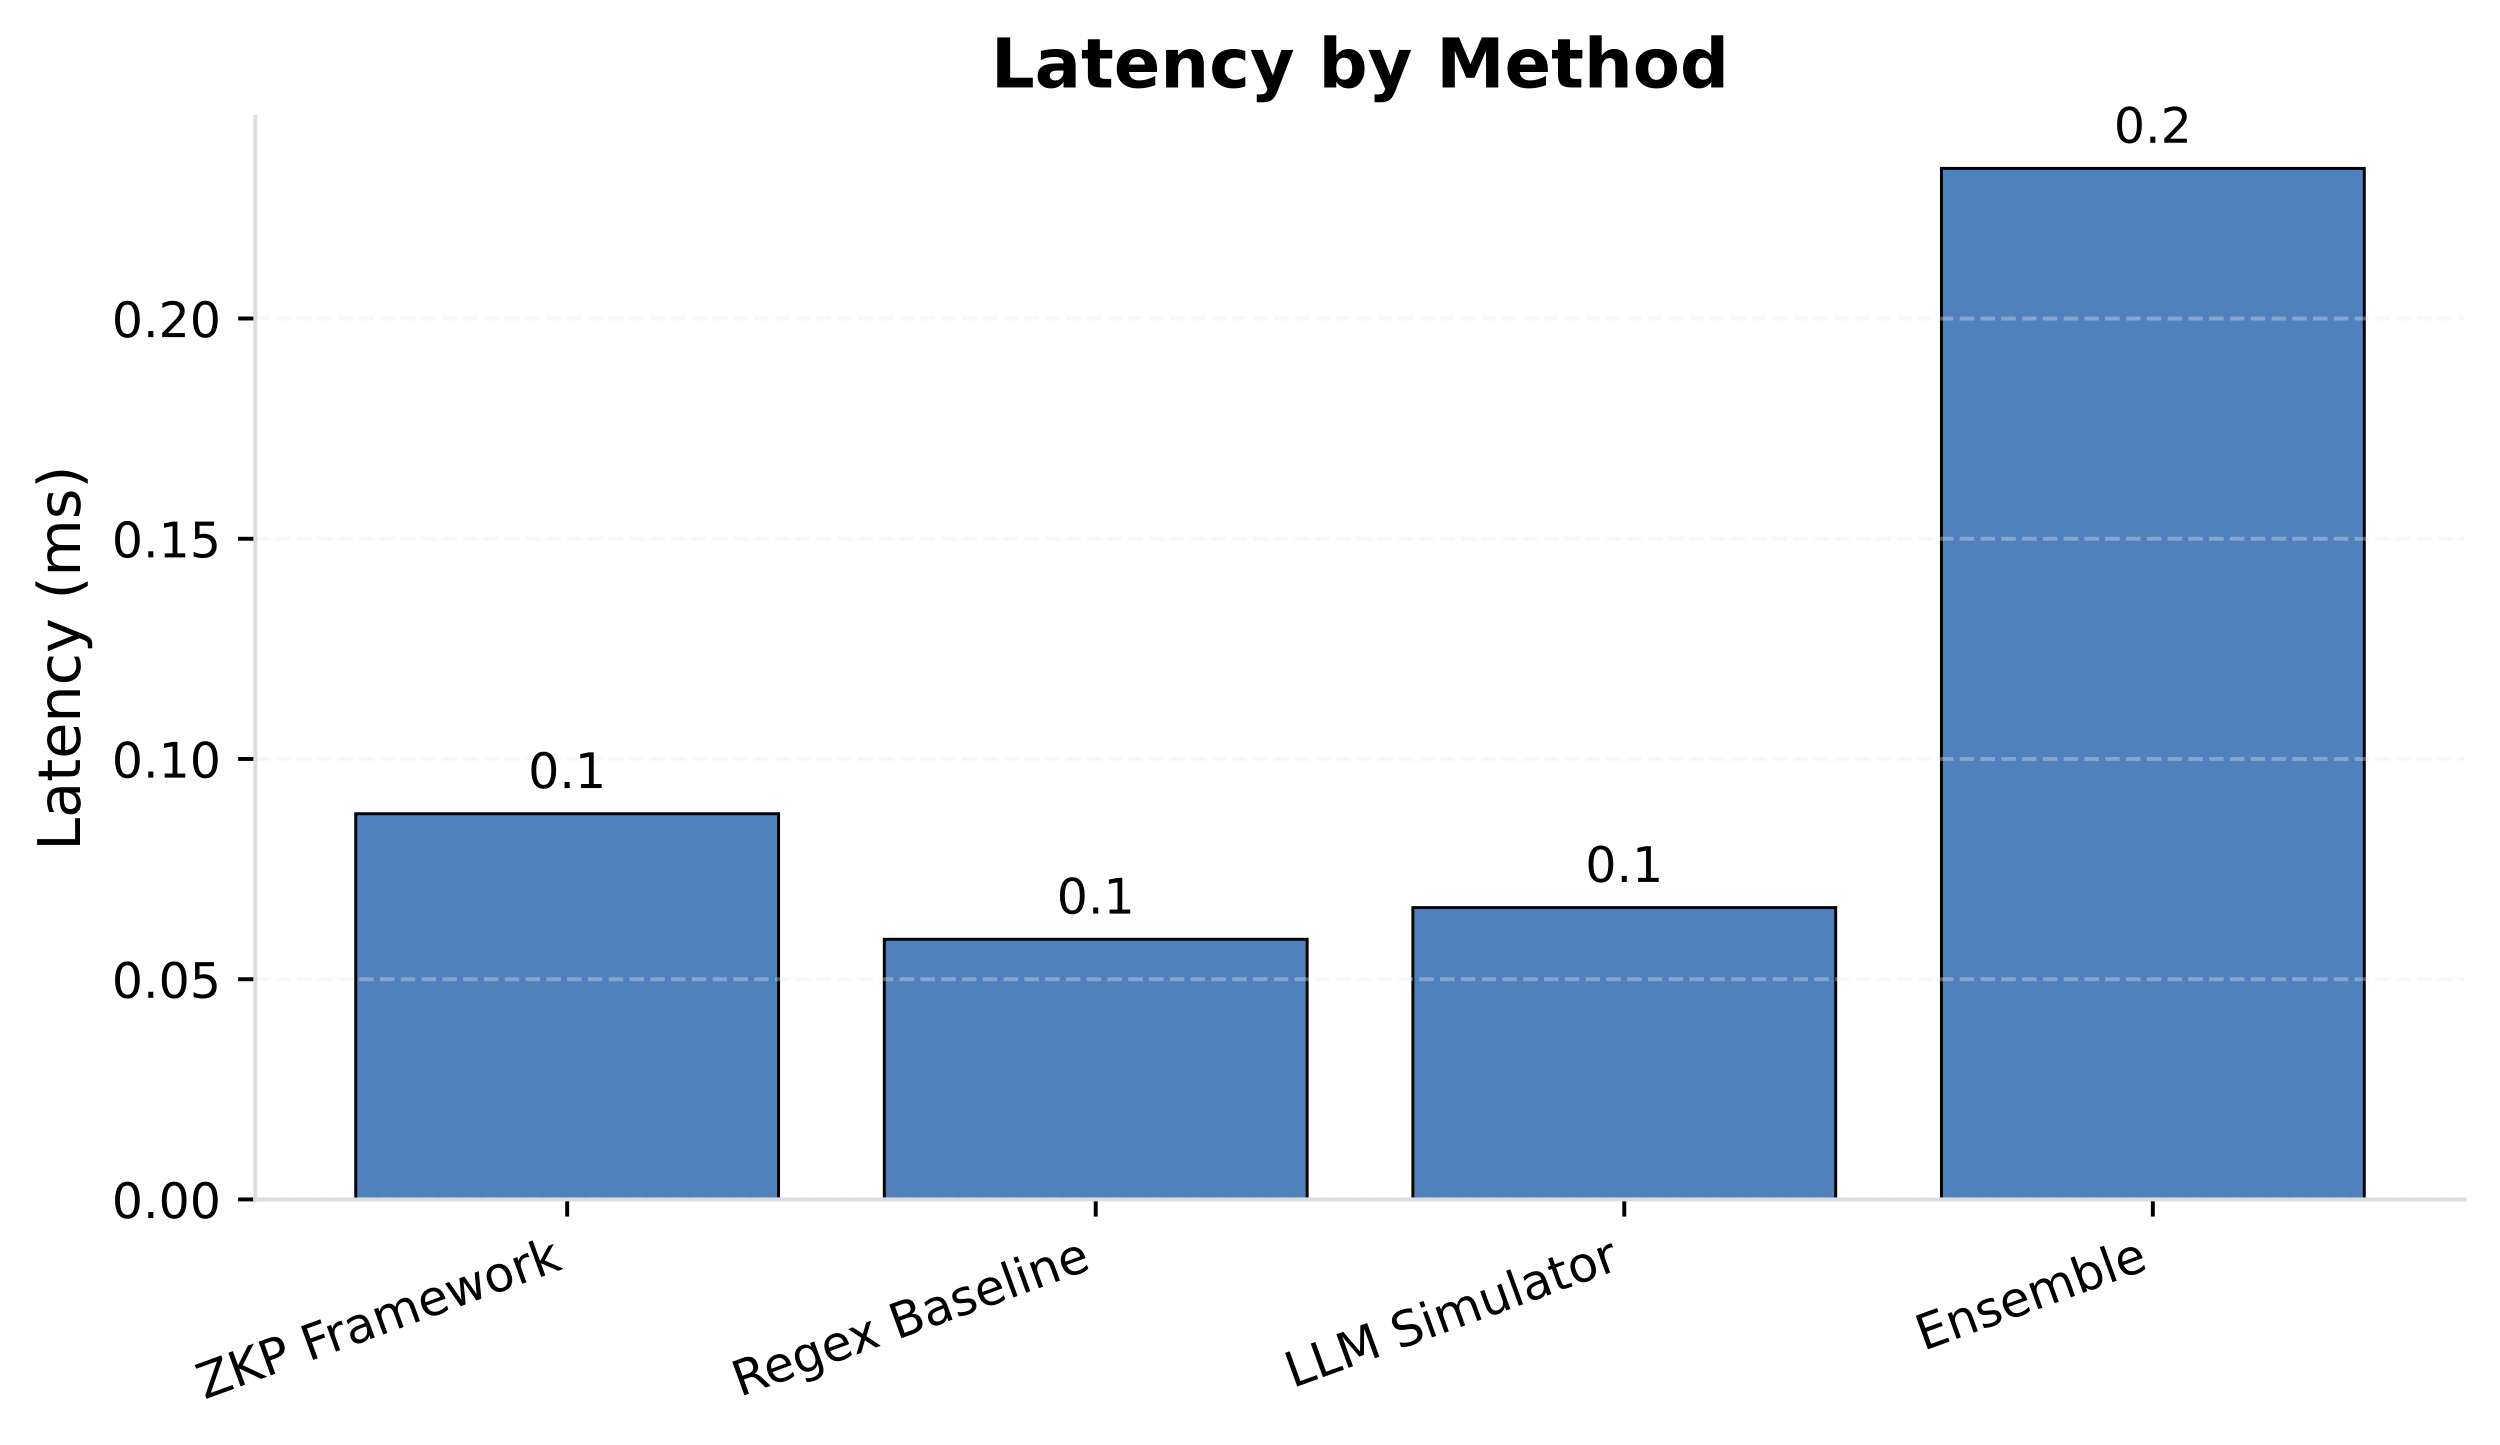
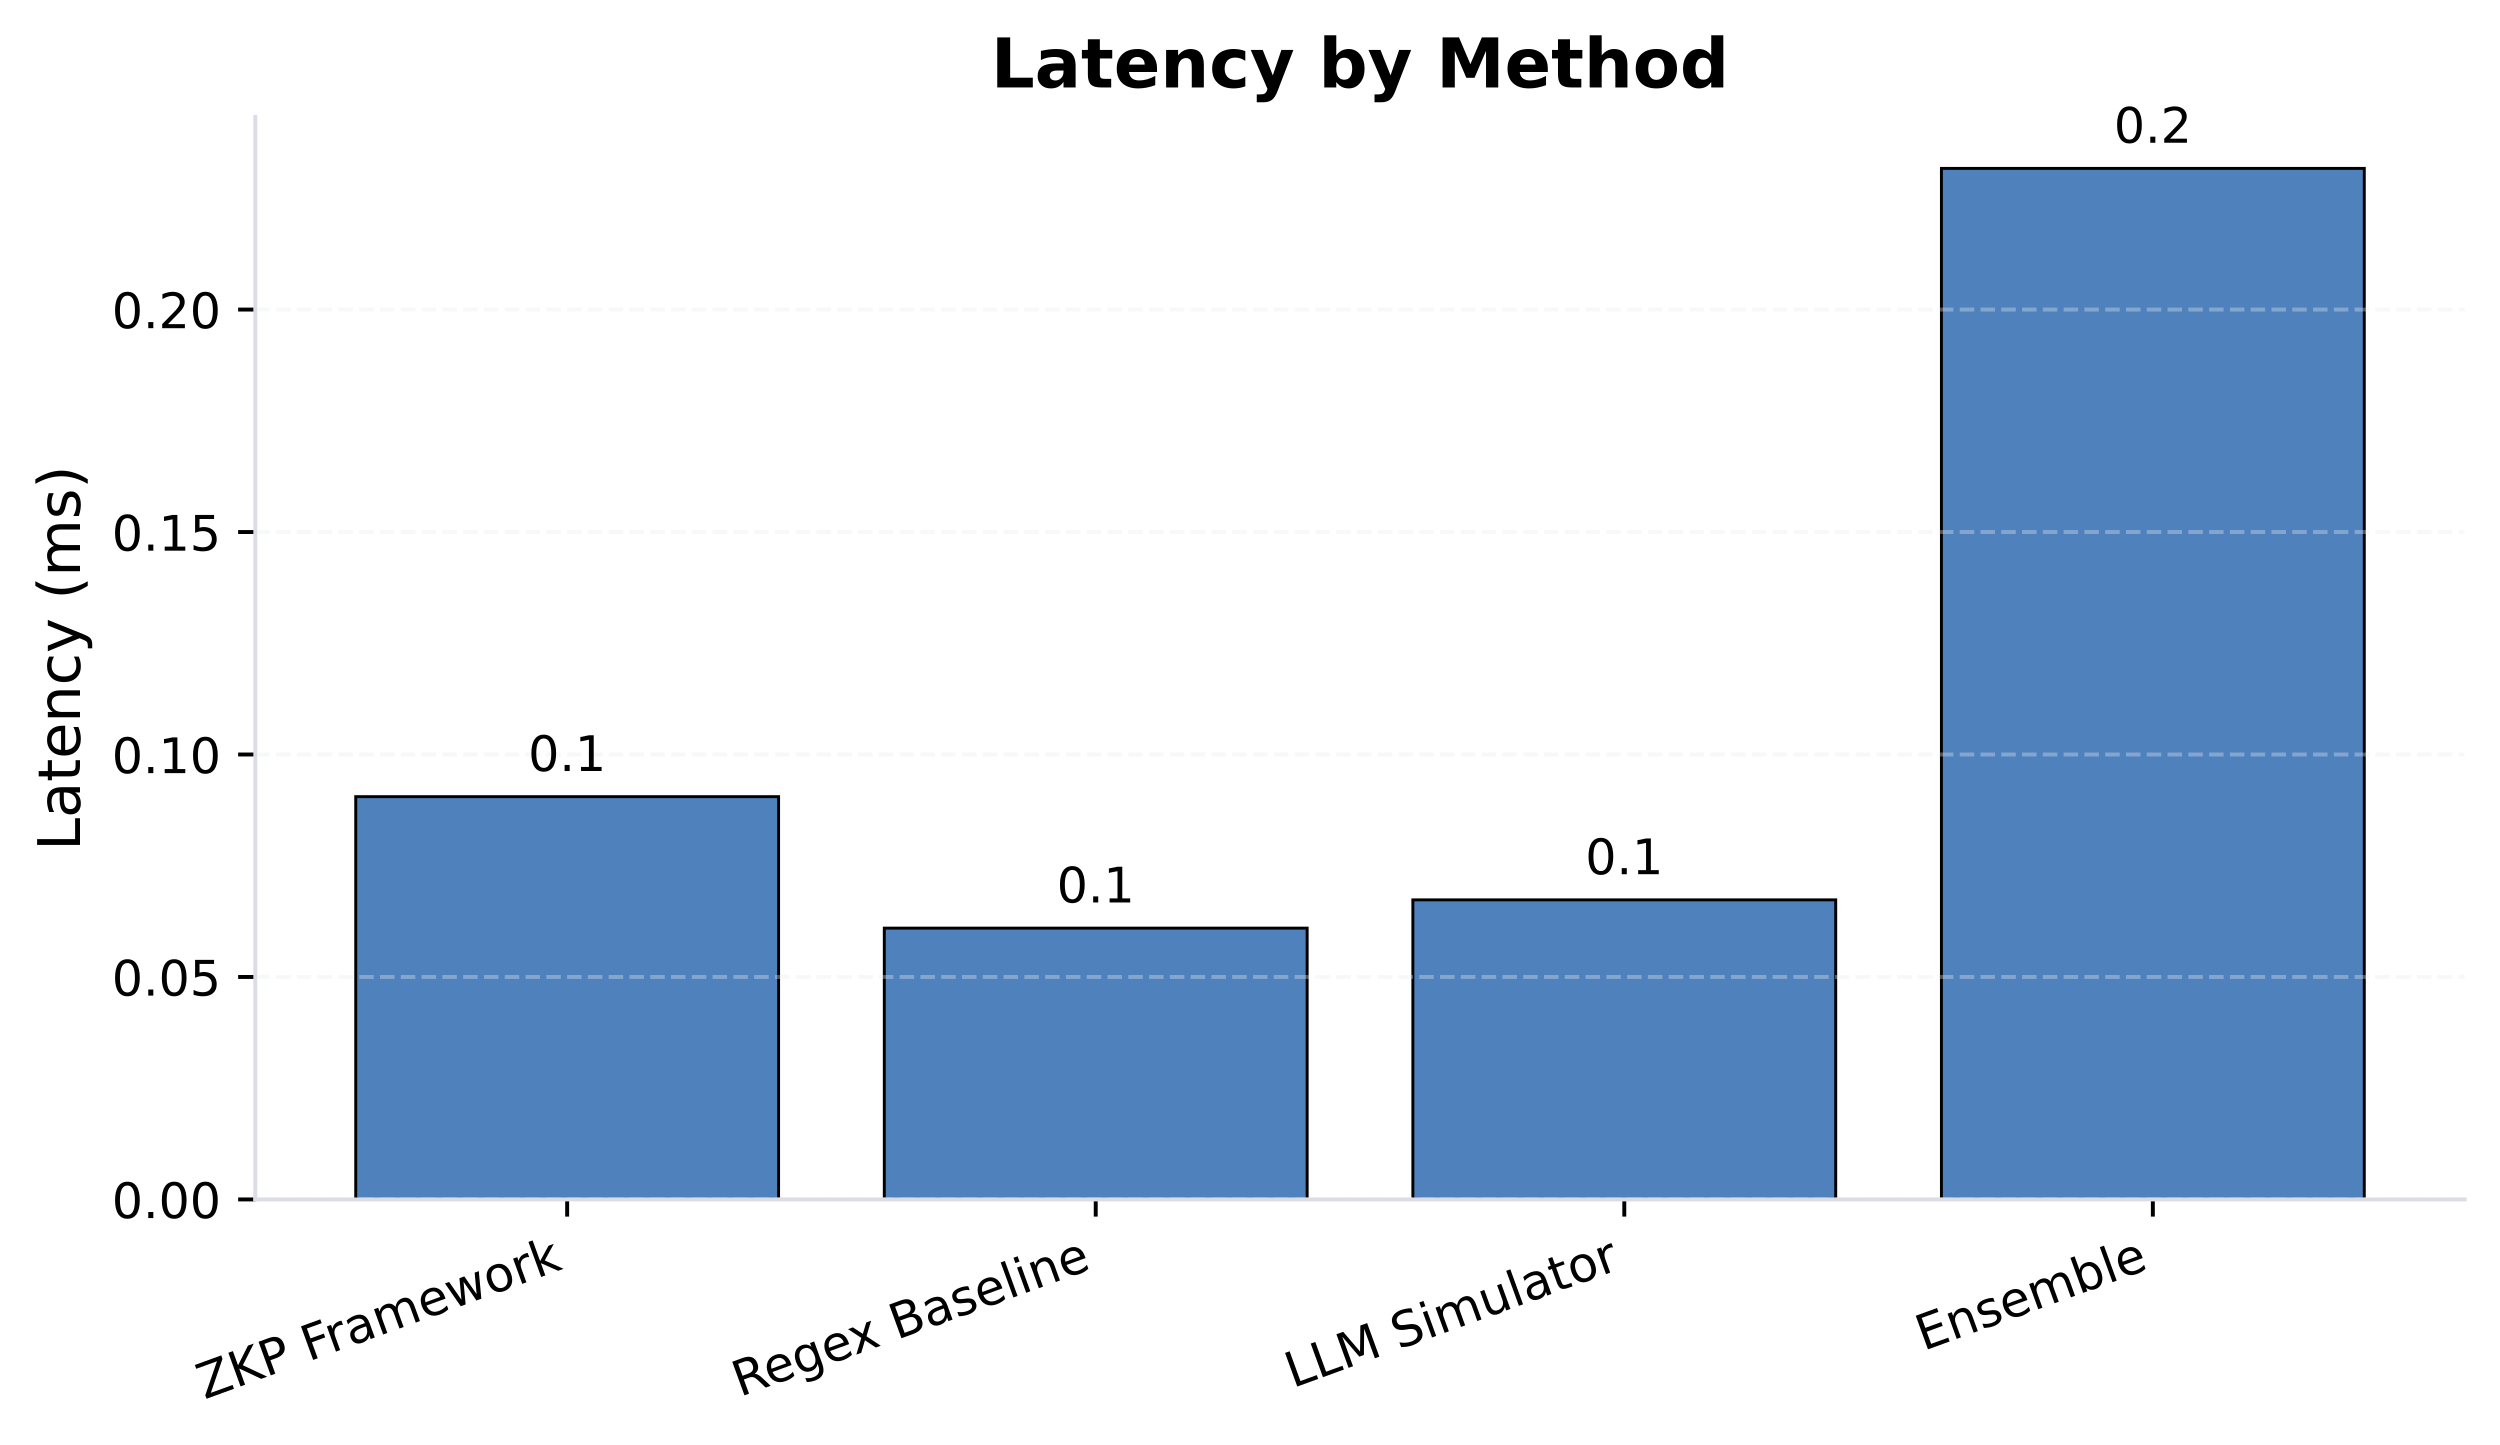
<svg xmlns="http://www.w3.org/2000/svg" xmlns:xlink="http://www.w3.org/1999/xlink" width="509.979pt" height="294.641pt" viewBox="0 0 509.979 294.641" version="1.1">
  <defs>
    <style type="text/css">*{stroke-linejoin: round; stroke-linecap: butt}</style>
  </defs>
  <g id="figure_1">
    <g id="patch_1">
      <path d="M 0 294.641  L 509.979 294.641  L 509.979 0  L 0 0  L 0 294.641  z " style="fill: none" />
    </g>
    <g id="axes_1">
      <g id="patch_2">
        <path d="M 52.079 244.678  L 502.779 244.678  L 502.779 23.838  L 52.079 23.838  L 52.079 244.678  z " style="fill: none" />
      </g>
      <g id="patch_3">
-         <path d="M 72.566 244.678  L 158.824 244.678  L 158.824 165.997  L 72.566 165.997  z " clip-path="url(#p6ba997c917)" style="fill: #4f81bd; stroke: #000000; stroke-width: 0.6; stroke-linejoin: miter" />
+         <path d="M 72.566 244.678  L 158.824 244.678  L 158.824 162.519  L 72.566 162.519  z " clip-path="url(#p3a5d0c6c67)" style="fill: #4f81bd; stroke: #000000; stroke-width: 0.6; stroke-linejoin: miter" />
      </g>
      <g id="patch_4">
-         <path d="M 180.389 244.678  L 266.647 244.678  L 266.647 191.598  L 180.389 191.598  z " clip-path="url(#p6ba997c917)" style="fill: #4f81bd; stroke: #000000; stroke-width: 0.6; stroke-linejoin: miter" />
+         <path d="M 180.389 244.678  L 266.647 244.678  L 266.647 189.333  L 180.389 189.333  z " clip-path="url(#p3a5d0c6c67)" style="fill: #4f81bd; stroke: #000000; stroke-width: 0.6; stroke-linejoin: miter" />
      </g>
      <g id="patch_5">
-         <path d="M 288.212 244.678  L 374.47 244.678  L 374.47 185.137  L 288.212 185.137  z " clip-path="url(#p6ba997c917)" style="fill: #4f81bd; stroke: #000000; stroke-width: 0.6; stroke-linejoin: miter" />
+         <path d="M 288.212 244.678  L 374.47 244.678  L 374.47 183.569  L 288.212 183.569  z " clip-path="url(#p3a5d0c6c67)" style="fill: #4f81bd; stroke: #000000; stroke-width: 0.6; stroke-linejoin: miter" />
      </g>
      <g id="patch_6">
-         <path d="M 396.035 244.678  L 482.293 244.678  L 482.293 34.354  L 396.035 34.354  z " clip-path="url(#p6ba997c917)" style="fill: #4f81bd; stroke: #000000; stroke-width: 0.6; stroke-linejoin: miter" />
+         <path d="M 396.035 244.678  L 482.293 244.678  L 482.293 34.354  L 396.035 34.354  z " clip-path="url(#p3a5d0c6c67)" style="fill: #4f81bd; stroke: #000000; stroke-width: 0.6; stroke-linejoin: miter" />
      </g>
      <g id="matplotlib.axis_1">
        <g id="xtick_1">
          <g id="line2d_1">
            <defs>
-               <path id="m0fcc560315" d="M 0 0  L 0 3.5  " style="stroke: #000000; stroke-width: 0.8" />
+               <path id="m2f4202305c" d="M 0 0  L 0 3.5  " style="stroke: #000000; stroke-width: 0.8" />
            </defs>
            <g>
-               <use xlink:href="#m0fcc560315" x="115.695" y="244.678" style="stroke: #000000; stroke-width: 0.8" />
+               <use xlink:href="#m2f4202305c" x="115.695" y="244.678" style="stroke: #000000; stroke-width: 0.8" />
            </g>
          </g>
          <g id="text_1">
            <g transform="translate(41.71257 285.4866) rotate(-20) scale(0.1 -0.1)">
              <defs>
                <path id="DejaVuSans-5a" d="M 359 4666  L 4025 4666  L 4025 4184  L 1075 531  L 4097 531  L 4097 0  L 288 0  L 288 481  L 3238 4134  L 359 4134  L 359 4666  z " transform="scale(0.015625)" />
                <path id="DejaVuSans-4b" d="M 628 4666  L 1259 4666  L 1259 2694  L 3353 4666  L 4166 4666  L 1850 2491  L 4331 0  L 3500 0  L 1259 2247  L 1259 0  L 628 0  L 628 4666  z " transform="scale(0.015625)" />
                <path id="DejaVuSans-50" d="M 1259 4147  L 1259 2394  L 2053 2394  Q 2494 2394 2734 2622  Q 2975 2850 2975 3272  Q 2975 3691 2734 3919  Q 2494 4147 2053 4147  L 1259 4147  z M 628 4666  L 2053 4666  Q 2838 4666 3239 4311  Q 3641 3956 3641 3272  Q 3641 2581 3239 2228  Q 2838 1875 2053 1875  L 1259 1875  L 1259 0  L 628 0  L 628 4666  z " transform="scale(0.015625)" />
                <path id="DejaVuSans-20" transform="scale(0.015625)" />
                <path id="DejaVuSans-46" d="M 628 4666  L 3309 4666  L 3309 4134  L 1259 4134  L 1259 2759  L 3109 2759  L 3109 2228  L 1259 2228  L 1259 0  L 628 0  L 628 4666  z " transform="scale(0.015625)" />
                <path id="DejaVuSans-72" d="M 2631 2963  Q 2534 3019 2420 3045  Q 2306 3072 2169 3072  Q 1681 3072 1420 2755  Q 1159 2438 1159 1844  L 1159 0  L 581 0  L 581 3500  L 1159 3500  L 1159 2956  Q 1341 3275 1631 3429  Q 1922 3584 2338 3584  Q 2397 3584 2469 3576  Q 2541 3569 2628 3553  L 2631 2963  z " transform="scale(0.015625)" />
                <path id="DejaVuSans-61" d="M 2194 1759  Q 1497 1759 1228 1600  Q 959 1441 959 1056  Q 959 750 1161 570  Q 1363 391 1709 391  Q 2188 391 2477 730  Q 2766 1069 2766 1631  L 2766 1759  L 2194 1759  z M 3341 1997  L 3341 0  L 2766 0  L 2766 531  Q 2569 213 2275 61  Q 1981 -91 1556 -91  Q 1019 -91 701 211  Q 384 513 384 1019  Q 384 1609 779 1909  Q 1175 2209 1959 2209  L 2766 2209  L 2766 2266  Q 2766 2663 2505 2880  Q 2244 3097 1772 3097  Q 1472 3097 1187 3025  Q 903 2953 641 2809  L 641 3341  Q 956 3463 1253 3523  Q 1550 3584 1831 3584  Q 2591 3584 2966 3190  Q 3341 2797 3341 1997  z " transform="scale(0.015625)" />
                <path id="DejaVuSans-6d" d="M 3328 2828  Q 3544 3216 3844 3400  Q 4144 3584 4550 3584  Q 5097 3584 5394 3201  Q 5691 2819 5691 2113  L 5691 0  L 5113 0  L 5113 2094  Q 5113 2597 4934 2840  Q 4756 3084 4391 3084  Q 3944 3084 3684 2787  Q 3425 2491 3425 1978  L 3425 0  L 2847 0  L 2847 2094  Q 2847 2600 2669 2842  Q 2491 3084 2119 3084  Q 1678 3084 1418 2786  Q 1159 2488 1159 1978  L 1159 0  L 581 0  L 581 3500  L 1159 3500  L 1159 2956  Q 1356 3278 1631 3431  Q 1906 3584 2284 3584  Q 2666 3584 2933 3390  Q 3200 3197 3328 2828  z " transform="scale(0.015625)" />
                <path id="DejaVuSans-65" d="M 3597 1894  L 3597 1613  L 953 1613  Q 991 1019 1311 708  Q 1631 397 2203 397  Q 2534 397 2845 478  Q 3156 559 3463 722  L 3463 178  Q 3153 47 2828 -22  Q 2503 -91 2169 -91  Q 1331 -91 842 396  Q 353 884 353 1716  Q 353 2575 817 3079  Q 1281 3584 2069 3584  Q 2775 3584 3186 3129  Q 3597 2675 3597 1894  z M 3022 2063  Q 3016 2534 2758 2815  Q 2500 3097 2075 3097  Q 1594 3097 1305 2825  Q 1016 2553 972 2059  L 3022 2063  z " transform="scale(0.015625)" />
                <path id="DejaVuSans-77" d="M 269 3500  L 844 3500  L 1563 769  L 2278 3500  L 2956 3500  L 3675 769  L 4391 3500  L 4966 3500  L 4050 0  L 3372 0  L 2619 2869  L 1863 0  L 1184 0  L 269 3500  z " transform="scale(0.015625)" />
                <path id="DejaVuSans-6f" d="M 1959 3097  Q 1497 3097 1228 2736  Q 959 2375 959 1747  Q 959 1119 1226 758  Q 1494 397 1959 397  Q 2419 397 2687 759  Q 2956 1122 2956 1747  Q 2956 2369 2687 2733  Q 2419 3097 1959 3097  z M 1959 3584  Q 2709 3584 3137 3096  Q 3566 2609 3566 1747  Q 3566 888 3137 398  Q 2709 -91 1959 -91  Q 1206 -91 779 398  Q 353 888 353 1747  Q 353 2609 779 3096  Q 1206 3584 1959 3584  z " transform="scale(0.015625)" />
                <path id="DejaVuSans-6b" d="M 581 4863  L 1159 4863  L 1159 1991  L 2875 3500  L 3609 3500  L 1753 1863  L 3688 0  L 2938 0  L 1159 1709  L 1159 0  L 581 0  L 581 4863  z " transform="scale(0.015625)" />
              </defs>
              <use xlink:href="#DejaVuSans-5a" />
              <use xlink:href="#DejaVuSans-4b" transform="translate(68.50586 0)" />
              <use xlink:href="#DejaVuSans-50" transform="translate(134.082 0)" />
              <use xlink:href="#DejaVuSans-20" transform="translate(194.3848 0)" />
              <use xlink:href="#DejaVuSans-46" transform="translate(226.1719 0)" />
              <use xlink:href="#DejaVuSans-72" transform="translate(276.4414 0)" />
              <use xlink:href="#DejaVuSans-61" transform="translate(317.5547 0)" />
              <use xlink:href="#DejaVuSans-6d" transform="translate(378.834 0)" />
              <use xlink:href="#DejaVuSans-65" transform="translate(476.2461 0)" />
              <use xlink:href="#DejaVuSans-77" transform="translate(537.7695 0)" />
              <use xlink:href="#DejaVuSans-6f" transform="translate(619.5566 0)" />
              <use xlink:href="#DejaVuSans-72" transform="translate(680.7383 0)" />
              <use xlink:href="#DejaVuSans-6b" transform="translate(721.8516 0)" />
            </g>
          </g>
        </g>
        <g id="xtick_2">
          <g id="line2d_2">
            <g>
-               <use xlink:href="#m0fcc560315" x="223.518" y="244.678" style="stroke: #000000; stroke-width: 0.8" />
+               <use xlink:href="#m2f4202305c" x="223.518" y="244.678" style="stroke: #000000; stroke-width: 0.8" />
            </g>
          </g>
          <g id="text_2">
            <g transform="translate(150.9451 284.9735) rotate(-20) scale(0.1 -0.1)">
              <defs>
                <path id="DejaVuSans-52" d="M 2841 2188  Q 3044 2119 3236 1894  Q 3428 1669 3622 1275  L 4263 0  L 3584 0  L 2988 1197  Q 2756 1666 2539 1819  Q 2322 1972 1947 1972  L 1259 1972  L 1259 0  L 628 0  L 628 4666  L 2053 4666  Q 2853 4666 3247 4331  Q 3641 3997 3641 3322  Q 3641 2881 3436 2590  Q 3231 2300 2841 2188  z M 1259 4147  L 1259 2491  L 2053 2491  Q 2509 2491 2742 2702  Q 2975 2913 2975 3322  Q 2975 3731 2742 3939  Q 2509 4147 2053 4147  L 1259 4147  z " transform="scale(0.015625)" />
                <path id="DejaVuSans-67" d="M 2906 1791  Q 2906 2416 2648 2759  Q 2391 3103 1925 3103  Q 1463 3103 1205 2759  Q 947 2416 947 1791  Q 947 1169 1205 825  Q 1463 481 1925 481  Q 2391 481 2648 825  Q 2906 1169 2906 1791  z M 3481 434  Q 3481 -459 3084 -895  Q 2688 -1331 1869 -1331  Q 1566 -1331 1297 -1286  Q 1028 -1241 775 -1147  L 775 -588  Q 1028 -725 1275 -790  Q 1522 -856 1778 -856  Q 2344 -856 2625 -561  Q 2906 -266 2906 331  L 2906 616  Q 2728 306 2450 153  Q 2172 0 1784 0  Q 1141 0 747 490  Q 353 981 353 1791  Q 353 2603 747 3093  Q 1141 3584 1784 3584  Q 2172 3584 2450 3431  Q 2728 3278 2906 2969  L 2906 3500  L 3481 3500  L 3481 434  z " transform="scale(0.015625)" />
                <path id="DejaVuSans-78" d="M 3513 3500  L 2247 1797  L 3578 0  L 2900 0  L 1881 1375  L 863 0  L 184 0  L 1544 1831  L 300 3500  L 978 3500  L 1906 2253  L 2834 3500  L 3513 3500  z " transform="scale(0.015625)" />
                <path id="DejaVuSans-42" d="M 1259 2228  L 1259 519  L 2272 519  Q 2781 519 3026 730  Q 3272 941 3272 1375  Q 3272 1813 3026 2020  Q 2781 2228 2272 2228  L 1259 2228  z M 1259 4147  L 1259 2741  L 2194 2741  Q 2656 2741 2882 2914  Q 3109 3088 3109 3444  Q 3109 3797 2882 3972  Q 2656 4147 2194 4147  L 1259 4147  z M 628 4666  L 2241 4666  Q 2963 4666 3353 4366  Q 3744 4066 3744 3513  Q 3744 3084 3544 2831  Q 3344 2578 2956 2516  Q 3422 2416 3680 2098  Q 3938 1781 3938 1306  Q 3938 681 3513 340  Q 3088 0 2303 0  L 628 0  L 628 4666  z " transform="scale(0.015625)" />
                <path id="DejaVuSans-73" d="M 2834 3397  L 2834 2853  Q 2591 2978 2328 3040  Q 2066 3103 1784 3103  Q 1356 3103 1142 2972  Q 928 2841 928 2578  Q 928 2378 1081 2264  Q 1234 2150 1697 2047  L 1894 2003  Q 2506 1872 2764 1633  Q 3022 1394 3022 966  Q 3022 478 2636 193  Q 2250 -91 1575 -91  Q 1294 -91 989 -36  Q 684 19 347 128  L 347 722  Q 666 556 975 473  Q 1284 391 1588 391  Q 1994 391 2212 530  Q 2431 669 2431 922  Q 2431 1156 2273 1281  Q 2116 1406 1581 1522  L 1381 1569  Q 847 1681 609 1914  Q 372 2147 372 2553  Q 372 3047 722 3315  Q 1072 3584 1716 3584  Q 2034 3584 2315 3537  Q 2597 3491 2834 3397  z " transform="scale(0.015625)" />
                <path id="DejaVuSans-6c" d="M 603 4863  L 1178 4863  L 1178 0  L 603 0  L 603 4863  z " transform="scale(0.015625)" />
                <path id="DejaVuSans-69" d="M 603 3500  L 1178 3500  L 1178 0  L 603 0  L 603 3500  z M 603 4863  L 1178 4863  L 1178 4134  L 603 4134  L 603 4863  z " transform="scale(0.015625)" />
                <path id="DejaVuSans-6e" d="M 3513 2113  L 3513 0  L 2938 0  L 2938 2094  Q 2938 2591 2744 2837  Q 2550 3084 2163 3084  Q 1697 3084 1428 2787  Q 1159 2491 1159 1978  L 1159 0  L 581 0  L 581 3500  L 1159 3500  L 1159 2956  Q 1366 3272 1645 3428  Q 1925 3584 2291 3584  Q 2894 3584 3203 3211  Q 3513 2838 3513 2113  z " transform="scale(0.015625)" />
              </defs>
              <use xlink:href="#DejaVuSans-52" />
              <use xlink:href="#DejaVuSans-65" transform="translate(64.98242 0)" />
              <use xlink:href="#DejaVuSans-67" transform="translate(126.5059 0)" />
              <use xlink:href="#DejaVuSans-65" transform="translate(189.9824 0)" />
              <use xlink:href="#DejaVuSans-78" transform="translate(249.7559 0)" />
              <use xlink:href="#DejaVuSans-20" transform="translate(308.9355 0)" />
              <use xlink:href="#DejaVuSans-42" transform="translate(340.7227 0)" />
              <use xlink:href="#DejaVuSans-61" transform="translate(409.3262 0)" />
              <use xlink:href="#DejaVuSans-73" transform="translate(470.6055 0)" />
              <use xlink:href="#DejaVuSans-65" transform="translate(522.7051 0)" />
              <use xlink:href="#DejaVuSans-6c" transform="translate(584.2285 0)" />
              <use xlink:href="#DejaVuSans-69" transform="translate(612.0117 0)" />
              <use xlink:href="#DejaVuSans-6e" transform="translate(639.7949 0)" />
              <use xlink:href="#DejaVuSans-65" transform="translate(703.1738 0)" />
            </g>
          </g>
        </g>
        <g id="xtick_3">
          <g id="line2d_3">
            <g>
-               <use xlink:href="#m0fcc560315" x="331.341" y="244.678" style="stroke: #000000; stroke-width: 0.8" />
+               <use xlink:href="#m2f4202305c" x="331.341" y="244.678" style="stroke: #000000; stroke-width: 0.8" />
            </g>
          </g>
          <g id="text_3">
            <g transform="translate(263.7132 283.1737) rotate(-20) scale(0.1 -0.1)">
              <defs>
                <path id="DejaVuSans-4c" d="M 628 4666  L 1259 4666  L 1259 531  L 3531 531  L 3531 0  L 628 0  L 628 4666  z " transform="scale(0.015625)" />
                <path id="DejaVuSans-4d" d="M 628 4666  L 1569 4666  L 2759 1491  L 3956 4666  L 4897 4666  L 4897 0  L 4281 0  L 4281 4097  L 3078 897  L 2444 897  L 1241 4097  L 1241 0  L 628 0  L 628 4666  z " transform="scale(0.015625)" />
                <path id="DejaVuSans-53" d="M 3425 4513  L 3425 3897  Q 3066 4069 2747 4153  Q 2428 4238 2131 4238  Q 1616 4238 1336 4038  Q 1056 3838 1056 3469  Q 1056 3159 1242 3001  Q 1428 2844 1947 2747  L 2328 2669  Q 3034 2534 3370 2195  Q 3706 1856 3706 1288  Q 3706 609 3251 259  Q 2797 -91 1919 -91  Q 1588 -91 1214 -16  Q 841 59 441 206  L 441 856  Q 825 641 1194 531  Q 1563 422 1919 422  Q 2459 422 2753 634  Q 3047 847 3047 1241  Q 3047 1584 2836 1778  Q 2625 1972 2144 2069  L 1759 2144  Q 1053 2284 737 2584  Q 422 2884 422 3419  Q 422 4038 858 4394  Q 1294 4750 2059 4750  Q 2388 4750 2728 4690  Q 3069 4631 3425 4513  z " transform="scale(0.015625)" />
                <path id="DejaVuSans-75" d="M 544 1381  L 544 3500  L 1119 3500  L 1119 1403  Q 1119 906 1312 657  Q 1506 409 1894 409  Q 2359 409 2629 706  Q 2900 1003 2900 1516  L 2900 3500  L 3475 3500  L 3475 0  L 2900 0  L 2900 538  Q 2691 219 2414 64  Q 2138 -91 1772 -91  Q 1169 -91 856 284  Q 544 659 544 1381  z M 1991 3584  L 1991 3584  z " transform="scale(0.015625)" />
                <path id="DejaVuSans-74" d="M 1172 4494  L 1172 3500  L 2356 3500  L 2356 3053  L 1172 3053  L 1172 1153  Q 1172 725 1289 603  Q 1406 481 1766 481  L 2356 481  L 2356 0  L 1766 0  Q 1100 0 847 248  Q 594 497 594 1153  L 594 3053  L 172 3053  L 172 3500  L 594 3500  L 594 4494  L 1172 4494  z " transform="scale(0.015625)" />
              </defs>
              <use xlink:href="#DejaVuSans-4c" />
              <use xlink:href="#DejaVuSans-4c" transform="translate(55.71289 0)" />
              <use xlink:href="#DejaVuSans-4d" transform="translate(111.4258 0)" />
              <use xlink:href="#DejaVuSans-20" transform="translate(197.7051 0)" />
              <use xlink:href="#DejaVuSans-53" transform="translate(229.4922 0)" />
              <use xlink:href="#DejaVuSans-69" transform="translate(292.9688 0)" />
              <use xlink:href="#DejaVuSans-6d" transform="translate(320.752 0)" />
              <use xlink:href="#DejaVuSans-75" transform="translate(418.1641 0)" />
              <use xlink:href="#DejaVuSans-6c" transform="translate(481.543 0)" />
              <use xlink:href="#DejaVuSans-61" transform="translate(509.3262 0)" />
              <use xlink:href="#DejaVuSans-74" transform="translate(570.6055 0)" />
              <use xlink:href="#DejaVuSans-6f" transform="translate(609.8145 0)" />
              <use xlink:href="#DejaVuSans-72" transform="translate(670.9961 0)" />
            </g>
          </g>
        </g>
        <g id="xtick_4">
          <g id="line2d_4">
            <g>
-               <use xlink:href="#m0fcc560315" x="439.164" y="244.678" style="stroke: #000000; stroke-width: 0.8" />
+               <use xlink:href="#m2f4202305c" x="439.164" y="244.678" style="stroke: #000000; stroke-width: 0.8" />
            </g>
          </g>
          <g id="text_4">
            <g transform="translate(392.3709 275.5904) rotate(-20) scale(0.1 -0.1)">
              <defs>
                <path id="DejaVuSans-45" d="M 628 4666  L 3578 4666  L 3578 4134  L 1259 4134  L 1259 2753  L 3481 2753  L 3481 2222  L 1259 2222  L 1259 531  L 3634 531  L 3634 0  L 628 0  L 628 4666  z " transform="scale(0.015625)" />
                <path id="DejaVuSans-62" d="M 3116 1747  Q 3116 2381 2855 2742  Q 2594 3103 2138 3103  Q 1681 3103 1420 2742  Q 1159 2381 1159 1747  Q 1159 1113 1420 752  Q 1681 391 2138 391  Q 2594 391 2855 752  Q 3116 1113 3116 1747  z M 1159 2969  Q 1341 3281 1617 3432  Q 1894 3584 2278 3584  Q 2916 3584 3314 3078  Q 3713 2572 3713 1747  Q 3713 922 3314 415  Q 2916 -91 2278 -91  Q 1894 -91 1617 61  Q 1341 213 1159 525  L 1159 0  L 581 0  L 581 4863  L 1159 4863  L 1159 2969  z " transform="scale(0.015625)" />
              </defs>
              <use xlink:href="#DejaVuSans-45" />
              <use xlink:href="#DejaVuSans-6e" transform="translate(63.18359 0)" />
              <use xlink:href="#DejaVuSans-73" transform="translate(126.5625 0)" />
              <use xlink:href="#DejaVuSans-65" transform="translate(178.6621 0)" />
              <use xlink:href="#DejaVuSans-6d" transform="translate(240.1855 0)" />
              <use xlink:href="#DejaVuSans-62" transform="translate(337.5977 0)" />
              <use xlink:href="#DejaVuSans-6c" transform="translate(401.0742 0)" />
              <use xlink:href="#DejaVuSans-65" transform="translate(428.8574 0)" />
            </g>
          </g>
        </g>
      </g>
      <g id="matplotlib.axis_2">
        <g id="ytick_1">
          <g id="line2d_5">
-             <path d="M 52.079 244.678  L 502.779 244.678  " clip-path="url(#p6ba997c917)" style="fill: none; stroke-dasharray: 2.96,1.28; stroke-dashoffset: 0; stroke: #e9ecef; stroke-opacity: 0.35; stroke-width: 0.8" />
+             <path d="M 52.079 244.678  L 502.779 244.678  " clip-path="url(#p3a5d0c6c67)" style="fill: none; stroke-dasharray: 2.96,1.28; stroke-dashoffset: 0; stroke: #e9ecef; stroke-opacity: 0.35; stroke-width: 0.8" />
          </g>
          <g id="line2d_6">
            <defs>
-               <path id="m10a19d5dce" d="M 0 0  L -3.5 0  " style="stroke: #000000; stroke-width: 0.8" />
+               <path id="m79f19cfd9d" d="M 0 0  L -3.5 0  " style="stroke: #000000; stroke-width: 0.8" />
            </defs>
            <g>
-               <use xlink:href="#m10a19d5dce" x="52.079" y="244.678" style="stroke: #000000; stroke-width: 0.8" />
+               <use xlink:href="#m79f19cfd9d" x="52.079" y="244.678" style="stroke: #000000; stroke-width: 0.8" />
            </g>
          </g>
          <g id="text_5">
            <g transform="translate(22.81375 248.4771) scale(0.1 -0.1)">
              <defs>
                <path id="DejaVuSans-30" d="M 2034 4250  Q 1547 4250 1301 3770  Q 1056 3291 1056 2328  Q 1056 1369 1301 889  Q 1547 409 2034 409  Q 2525 409 2770 889  Q 3016 1369 3016 2328  Q 3016 3291 2770 3770  Q 2525 4250 2034 4250  z M 2034 4750  Q 2819 4750 3233 4129  Q 3647 3509 3647 2328  Q 3647 1150 3233 529  Q 2819 -91 2034 -91  Q 1250 -91 836 529  Q 422 1150 422 2328  Q 422 3509 836 4129  Q 1250 4750 2034 4750  z " transform="scale(0.015625)" />
                <path id="DejaVuSans-2e" d="M 684 794  L 1344 794  L 1344 0  L 684 0  L 684 794  z " transform="scale(0.015625)" />
              </defs>
              <use xlink:href="#DejaVuSans-30" />
              <use xlink:href="#DejaVuSans-2e" transform="translate(63.62305 0)" />
              <use xlink:href="#DejaVuSans-30" transform="translate(95.41016 0)" />
              <use xlink:href="#DejaVuSans-30" transform="translate(159.0332 0)" />
            </g>
          </g>
        </g>
        <g id="ytick_2">
          <g id="line2d_7">
-             <path d="M 52.079 199.752  L 502.779 199.752  " clip-path="url(#p6ba997c917)" style="fill: none; stroke-dasharray: 2.96,1.28; stroke-dashoffset: 0; stroke: #e9ecef; stroke-opacity: 0.35; stroke-width: 0.8" />
+             <path d="M 52.079 199.295  L 502.779 199.295  " clip-path="url(#p3a5d0c6c67)" style="fill: none; stroke-dasharray: 2.96,1.28; stroke-dashoffset: 0; stroke: #e9ecef; stroke-opacity: 0.35; stroke-width: 0.8" />
          </g>
          <g id="line2d_8">
            <g>
-               <use xlink:href="#m10a19d5dce" x="52.079" y="199.752" style="stroke: #000000; stroke-width: 0.8" />
+               <use xlink:href="#m79f19cfd9d" x="52.079" y="199.295" style="stroke: #000000; stroke-width: 0.8" />
            </g>
          </g>
          <g id="text_6">
-             <g transform="translate(22.81375 203.5512) scale(0.1 -0.1)">
+             <g transform="translate(22.81375 203.094) scale(0.1 -0.1)">
              <defs>
                <path id="DejaVuSans-35" d="M 691 4666  L 3169 4666  L 3169 4134  L 1269 4134  L 1269 2991  Q 1406 3038 1543 3061  Q 1681 3084 1819 3084  Q 2600 3084 3056 2656  Q 3513 2228 3513 1497  Q 3513 744 3044 326  Q 2575 -91 1722 -91  Q 1428 -91 1123 -41  Q 819 9 494 109  L 494 744  Q 775 591 1075 516  Q 1375 441 1709 441  Q 2250 441 2565 725  Q 2881 1009 2881 1497  Q 2881 1984 2565 2268  Q 2250 2553 1709 2553  Q 1456 2553 1204 2497  Q 953 2441 691 2322  L 691 4666  z " transform="scale(0.015625)" />
              </defs>
              <use xlink:href="#DejaVuSans-30" />
              <use xlink:href="#DejaVuSans-2e" transform="translate(63.62305 0)" />
              <use xlink:href="#DejaVuSans-30" transform="translate(95.41016 0)" />
              <use xlink:href="#DejaVuSans-35" transform="translate(159.0332 0)" />
            </g>
          </g>
        </g>
        <g id="ytick_3">
          <g id="line2d_9">
-             <path d="M 52.079 154.826  L 502.779 154.826  " clip-path="url(#p6ba997c917)" style="fill: none; stroke-dasharray: 2.96,1.28; stroke-dashoffset: 0; stroke: #e9ecef; stroke-opacity: 0.35; stroke-width: 0.8" />
+             <path d="M 52.079 153.912  L 502.779 153.912  " clip-path="url(#p3a5d0c6c67)" style="fill: none; stroke-dasharray: 2.96,1.28; stroke-dashoffset: 0; stroke: #e9ecef; stroke-opacity: 0.35; stroke-width: 0.8" />
          </g>
          <g id="line2d_10">
            <g>
-               <use xlink:href="#m10a19d5dce" x="52.079" y="154.826" style="stroke: #000000; stroke-width: 0.8" />
+               <use xlink:href="#m79f19cfd9d" x="52.079" y="153.912" style="stroke: #000000; stroke-width: 0.8" />
            </g>
          </g>
          <g id="text_7">
-             <g transform="translate(22.81375 158.6252) scale(0.1 -0.1)">
+             <g transform="translate(22.81375 157.711) scale(0.1 -0.1)">
              <defs>
                <path id="DejaVuSans-31" d="M 794 531  L 1825 531  L 1825 4091  L 703 3866  L 703 4441  L 1819 4666  L 2450 4666  L 2450 531  L 3481 531  L 3481 0  L 794 0  L 794 531  z " transform="scale(0.015625)" />
              </defs>
              <use xlink:href="#DejaVuSans-30" />
              <use xlink:href="#DejaVuSans-2e" transform="translate(63.62305 0)" />
              <use xlink:href="#DejaVuSans-31" transform="translate(95.41016 0)" />
              <use xlink:href="#DejaVuSans-30" transform="translate(159.0332 0)" />
            </g>
          </g>
        </g>
        <g id="ytick_4">
          <g id="line2d_11">
-             <path d="M 52.079 109.9  L 502.779 109.9  " clip-path="url(#p6ba997c917)" style="fill: none; stroke-dasharray: 2.96,1.28; stroke-dashoffset: 0; stroke: #e9ecef; stroke-opacity: 0.35; stroke-width: 0.8" />
+             <path d="M 52.079 108.529  L 502.779 108.529  " clip-path="url(#p3a5d0c6c67)" style="fill: none; stroke-dasharray: 2.96,1.28; stroke-dashoffset: 0; stroke: #e9ecef; stroke-opacity: 0.35; stroke-width: 0.8" />
          </g>
          <g id="line2d_12">
            <g>
-               <use xlink:href="#m10a19d5dce" x="52.079" y="109.9" style="stroke: #000000; stroke-width: 0.8" />
+               <use xlink:href="#m79f19cfd9d" x="52.079" y="108.529" style="stroke: #000000; stroke-width: 0.8" />
            </g>
          </g>
          <g id="text_8">
-             <g transform="translate(22.81375 113.6993) scale(0.1 -0.1)">
+             <g transform="translate(22.81375 112.3279) scale(0.1 -0.1)">
              <use xlink:href="#DejaVuSans-30" />
              <use xlink:href="#DejaVuSans-2e" transform="translate(63.62305 0)" />
              <use xlink:href="#DejaVuSans-31" transform="translate(95.41016 0)" />
              <use xlink:href="#DejaVuSans-35" transform="translate(159.0332 0)" />
            </g>
          </g>
        </g>
        <g id="ytick_5">
          <g id="line2d_13">
-             <path d="M 52.079 64.974  L 502.779 64.974  " clip-path="url(#p6ba997c917)" style="fill: none; stroke-dasharray: 2.96,1.28; stroke-dashoffset: 0; stroke: #e9ecef; stroke-opacity: 0.35; stroke-width: 0.8" />
+             <path d="M 52.079 63.146  L 502.779 63.146  " clip-path="url(#p3a5d0c6c67)" style="fill: none; stroke-dasharray: 2.96,1.28; stroke-dashoffset: 0; stroke: #e9ecef; stroke-opacity: 0.35; stroke-width: 0.8" />
          </g>
          <g id="line2d_14">
            <g>
-               <use xlink:href="#m10a19d5dce" x="52.079" y="64.974" style="stroke: #000000; stroke-width: 0.8" />
+               <use xlink:href="#m79f19cfd9d" x="52.079" y="63.146" style="stroke: #000000; stroke-width: 0.8" />
            </g>
          </g>
          <g id="text_9">
-             <g transform="translate(22.81375 68.77339) scale(0.1 -0.1)">
+             <g transform="translate(22.81375 66.94484) scale(0.1 -0.1)">
              <defs>
                <path id="DejaVuSans-32" d="M 1228 531  L 3431 531  L 3431 0  L 469 0  L 469 531  Q 828 903 1448 1529  Q 2069 2156 2228 2338  Q 2531 2678 2651 2914  Q 2772 3150 2772 3378  Q 2772 3750 2511 3984  Q 2250 4219 1831 4219  Q 1534 4219 1204 4116  Q 875 4013 500 3803  L 500 4441  Q 881 4594 1212 4672  Q 1544 4750 1819 4750  Q 2544 4750 2975 4387  Q 3406 4025 3406 3419  Q 3406 3131 3298 2873  Q 3191 2616 2906 2266  Q 2828 2175 2409 1742  Q 1991 1309 1228 531  z " transform="scale(0.015625)" />
              </defs>
              <use xlink:href="#DejaVuSans-30" />
              <use xlink:href="#DejaVuSans-2e" transform="translate(63.62305 0)" />
              <use xlink:href="#DejaVuSans-32" transform="translate(95.41016 0)" />
              <use xlink:href="#DejaVuSans-30" transform="translate(159.0332 0)" />
            </g>
          </g>
        </g>
        <g id="text_10">
          <g transform="translate(16.31812 173.5335) rotate(-90) scale(0.12 -0.12)">
            <defs>
              <path id="DejaVuSans-63" d="M 3122 3366  L 3122 2828  Q 2878 2963 2633 3030  Q 2388 3097 2138 3097  Q 1578 3097 1268 2742  Q 959 2388 959 1747  Q 959 1106 1268 751  Q 1578 397 2138 397  Q 2388 397 2633 464  Q 2878 531 3122 666  L 3122 134  Q 2881 22 2623 -34  Q 2366 -91 2075 -91  Q 1284 -91 818 406  Q 353 903 353 1747  Q 353 2603 823 3093  Q 1294 3584 2113 3584  Q 2378 3584 2631 3529  Q 2884 3475 3122 3366  z " transform="scale(0.015625)" />
              <path id="DejaVuSans-79" d="M 2059 -325  Q 1816 -950 1584 -1140  Q 1353 -1331 966 -1331  L 506 -1331  L 506 -850  L 844 -850  Q 1081 -850 1212 -737  Q 1344 -625 1503 -206  L 1606 56  L 191 3500  L 800 3500  L 1894 763  L 2988 3500  L 3597 3500  L 2059 -325  z " transform="scale(0.015625)" />
              <path id="DejaVuSans-28" d="M 1984 4856  Q 1566 4138 1362 3434  Q 1159 2731 1159 2009  Q 1159 1288 1364 580  Q 1569 -128 1984 -844  L 1484 -844  Q 1016 -109 783 600  Q 550 1309 550 2009  Q 550 2706 781 3412  Q 1013 4119 1484 4856  L 1984 4856  z " transform="scale(0.015625)" />
              <path id="DejaVuSans-29" d="M 513 4856  L 1013 4856  Q 1481 4119 1714 3412  Q 1947 2706 1947 2009  Q 1947 1309 1714 600  Q 1481 -109 1013 -844  L 513 -844  Q 928 -128 1133 580  Q 1338 1288 1338 2009  Q 1338 2731 1133 3434  Q 928 4138 513 4856  z " transform="scale(0.015625)" />
            </defs>
            <use xlink:href="#DejaVuSans-4c" />
            <use xlink:href="#DejaVuSans-61" transform="translate(55.71289 0)" />
            <use xlink:href="#DejaVuSans-74" transform="translate(116.9922 0)" />
            <use xlink:href="#DejaVuSans-65" transform="translate(156.2012 0)" />
            <use xlink:href="#DejaVuSans-6e" transform="translate(217.7246 0)" />
            <use xlink:href="#DejaVuSans-63" transform="translate(281.1035 0)" />
            <use xlink:href="#DejaVuSans-79" transform="translate(336.084 0)" />
            <use xlink:href="#DejaVuSans-20" transform="translate(395.2637 0)" />
            <use xlink:href="#DejaVuSans-28" transform="translate(427.0508 0)" />
            <use xlink:href="#DejaVuSans-6d" transform="translate(466.0645 0)" />
            <use xlink:href="#DejaVuSans-73" transform="translate(563.4766 0)" />
            <use xlink:href="#DejaVuSans-29" transform="translate(615.5762 0)" />
          </g>
        </g>
      </g>
      <g id="patch_7">
        <path d="M 52.079 244.678  L 52.079 23.838  " style="fill: none; stroke: #dadee4; stroke-width: 0.8; stroke-linejoin: miter; stroke-linecap: square" />
      </g>
      <g id="patch_8">
        <path d="M 52.079 244.678  L 502.779 244.678  " style="fill: none; stroke: #dadee4; stroke-width: 0.8; stroke-linejoin: miter; stroke-linecap: square" />
      </g>
      <g id="text_11">
-         <g transform="translate(107.7434 160.7625) scale(0.1 -0.1)">
+         <g transform="translate(107.7434 157.2842) scale(0.1 -0.1)">
          <use xlink:href="#DejaVuSans-30" />
          <use xlink:href="#DejaVuSans-2e" transform="translate(63.62305 0)" />
          <use xlink:href="#DejaVuSans-31" transform="translate(95.41016 0)" />
        </g>
      </g>
      <g id="text_12">
-         <g transform="translate(215.5663 186.3637) scale(0.1 -0.1)">
+         <g transform="translate(215.5663 184.0988) scale(0.1 -0.1)">
          <use xlink:href="#DejaVuSans-30" />
          <use xlink:href="#DejaVuSans-2e" transform="translate(63.62305 0)" />
          <use xlink:href="#DejaVuSans-31" transform="translate(95.41016 0)" />
        </g>
      </g>
      <g id="text_13">
-         <g transform="translate(323.3893 179.9029) scale(0.1 -0.1)">
+         <g transform="translate(323.3893 178.3342) scale(0.1 -0.1)">
          <use xlink:href="#DejaVuSans-30" />
          <use xlink:href="#DejaVuSans-2e" transform="translate(63.62305 0)" />
          <use xlink:href="#DejaVuSans-31" transform="translate(95.41016 0)" />
        </g>
      </g>
      <g id="text_14">
        <g transform="translate(431.2123 29.11946) scale(0.1 -0.1)">
          <use xlink:href="#DejaVuSans-30" />
          <use xlink:href="#DejaVuSans-2e" transform="translate(63.62305 0)" />
          <use xlink:href="#DejaVuSans-32" transform="translate(95.41016 0)" />
        </g>
      </g>
      <g id="text_15">
        <g transform="translate(202.1455 17.83781) scale(0.14 -0.14)">
          <defs>
            <path id="DejaVuSans-Bold-4c" d="M 588 4666  L 1791 4666  L 1791 909  L 3903 909  L 3903 0  L 588 0  L 588 4666  z " transform="scale(0.015625)" />
            <path id="DejaVuSans-Bold-61" d="M 2106 1575  Q 1756 1575 1579 1456  Q 1403 1338 1403 1106  Q 1403 894 1545 773  Q 1688 653 1941 653  Q 2256 653 2472 879  Q 2688 1106 2688 1447  L 2688 1575  L 2106 1575  z M 3816 1997  L 3816 0  L 2688 0  L 2688 519  Q 2463 200 2181 54  Q 1900 -91 1497 -91  Q 953 -91 614 226  Q 275 544 275 1050  Q 275 1666 698 1953  Q 1122 2241 2028 2241  L 2688 2241  L 2688 2328  Q 2688 2594 2478 2717  Q 2269 2841 1825 2841  Q 1466 2841 1156 2769  Q 847 2697 581 2553  L 581 3406  Q 941 3494 1303 3539  Q 1666 3584 2028 3584  Q 2975 3584 3395 3211  Q 3816 2838 3816 1997  z " transform="scale(0.015625)" />
            <path id="DejaVuSans-Bold-74" d="M 1759 4494  L 1759 3500  L 2913 3500  L 2913 2700  L 1759 2700  L 1759 1216  Q 1759 972 1856 886  Q 1953 800 2241 800  L 2816 800  L 2816 0  L 1856 0  Q 1194 0 917 276  Q 641 553 641 1216  L 641 2700  L 84 2700  L 84 3500  L 641 3500  L 641 4494  L 1759 4494  z " transform="scale(0.015625)" />
            <path id="DejaVuSans-Bold-65" d="M 4031 1759  L 4031 1441  L 1416 1441  Q 1456 1047 1700 850  Q 1944 653 2381 653  Q 2734 653 3104 758  Q 3475 863 3866 1075  L 3866 213  Q 3469 63 3072 -14  Q 2675 -91 2278 -91  Q 1328 -91 801 392  Q 275 875 275 1747  Q 275 2603 792 3093  Q 1309 3584 2216 3584  Q 3041 3584 3536 3087  Q 4031 2591 4031 1759  z M 2881 2131  Q 2881 2450 2695 2645  Q 2509 2841 2209 2841  Q 1884 2841 1681 2658  Q 1478 2475 1428 2131  L 2881 2131  z " transform="scale(0.015625)" />
            <path id="DejaVuSans-Bold-6e" d="M 4056 2131  L 4056 0  L 2931 0  L 2931 347  L 2931 1631  Q 2931 2084 2911 2256  Q 2891 2428 2841 2509  Q 2775 2619 2662 2680  Q 2550 2741 2406 2741  Q 2056 2741 1856 2470  Q 1656 2200 1656 1722  L 1656 0  L 538 0  L 538 3500  L 1656 3500  L 1656 2988  Q 1909 3294 2193 3439  Q 2478 3584 2822 3584  Q 3428 3584 3742 3212  Q 4056 2841 4056 2131  z " transform="scale(0.015625)" />
            <path id="DejaVuSans-Bold-63" d="M 3366 3391  L 3366 2478  Q 3138 2634 2908 2709  Q 2678 2784 2431 2784  Q 1963 2784 1702 2511  Q 1441 2238 1441 1747  Q 1441 1256 1702 982  Q 1963 709 2431 709  Q 2694 709 2930 787  Q 3166 866 3366 1019  L 3366 103  Q 3103 6 2833 -42  Q 2563 -91 2291 -91  Q 1344 -91 809 395  Q 275 881 275 1747  Q 275 2613 809 3098  Q 1344 3584 2291 3584  Q 2566 3584 2833 3536  Q 3100 3488 3366 3391  z " transform="scale(0.015625)" />
            <path id="DejaVuSans-Bold-79" d="M 78 3500  L 1197 3500  L 2138 1125  L 2938 3500  L 4056 3500  L 2584 -331  Q 2363 -916 2067 -1148  Q 1772 -1381 1288 -1381  L 641 -1381  L 641 -647  L 991 -647  Q 1275 -647 1404 -556  Q 1534 -466 1606 -231  L 1638 -134  L 78 3500  z " transform="scale(0.015625)" />
            <path id="DejaVuSans-Bold-20" transform="scale(0.015625)" />
            <path id="DejaVuSans-Bold-62" d="M 2400 722  Q 2759 722 2948 984  Q 3138 1247 3138 1747  Q 3138 2247 2948 2509  Q 2759 2772 2400 2772  Q 2041 2772 1848 2508  Q 1656 2244 1656 1747  Q 1656 1250 1848 986  Q 2041 722 2400 722  z M 1656 2988  Q 1888 3294 2169 3439  Q 2450 3584 2816 3584  Q 3463 3584 3878 3070  Q 4294 2556 4294 1747  Q 4294 938 3878 423  Q 3463 -91 2816 -91  Q 2450 -91 2169 54  Q 1888 200 1656 506  L 1656 0  L 538 0  L 538 4863  L 1656 4863  L 1656 2988  z " transform="scale(0.015625)" />
            <path id="DejaVuSans-Bold-4d" d="M 588 4666  L 2119 4666  L 3181 2169  L 4250 4666  L 5778 4666  L 5778 0  L 4641 0  L 4641 3413  L 3566 897  L 2803 897  L 1728 3413  L 1728 0  L 588 0  L 588 4666  z " transform="scale(0.015625)" />
            <path id="DejaVuSans-Bold-68" d="M 4056 2131  L 4056 0  L 2931 0  L 2931 347  L 2931 1625  Q 2931 2084 2911 2256  Q 2891 2428 2841 2509  Q 2775 2619 2662 2680  Q 2550 2741 2406 2741  Q 2056 2741 1856 2470  Q 1656 2200 1656 1722  L 1656 0  L 538 0  L 538 4863  L 1656 4863  L 1656 2988  Q 1909 3294 2193 3439  Q 2478 3584 2822 3584  Q 3428 3584 3742 3212  Q 4056 2841 4056 2131  z " transform="scale(0.015625)" />
            <path id="DejaVuSans-Bold-6f" d="M 2203 2784  Q 1831 2784 1636 2517  Q 1441 2250 1441 1747  Q 1441 1244 1636 976  Q 1831 709 2203 709  Q 2569 709 2762 976  Q 2956 1244 2956 1747  Q 2956 2250 2762 2517  Q 2569 2784 2203 2784  z M 2203 3584  Q 3106 3584 3614 3096  Q 4122 2609 4122 1747  Q 4122 884 3614 396  Q 3106 -91 2203 -91  Q 1297 -91 786 396  Q 275 884 275 1747  Q 275 2609 786 3096  Q 1297 3584 2203 3584  z " transform="scale(0.015625)" />
            <path id="DejaVuSans-Bold-64" d="M 2919 2988  L 2919 4863  L 4044 4863  L 4044 0  L 2919 0  L 2919 506  Q 2688 197 2409 53  Q 2131 -91 1766 -91  Q 1119 -91 703 423  Q 288 938 288 1747  Q 288 2556 703 3070  Q 1119 3584 1766 3584  Q 2128 3584 2408 3439  Q 2688 3294 2919 2988  z M 2181 722  Q 2541 722 2730 984  Q 2919 1247 2919 1747  Q 2919 2247 2730 2509  Q 2541 2772 2181 2772  Q 1825 2772 1636 2509  Q 1447 2247 1447 1747  Q 1447 1247 1636 984  Q 1825 722 2181 722  z " transform="scale(0.015625)" />
          </defs>
          <use xlink:href="#DejaVuSans-Bold-4c" />
          <use xlink:href="#DejaVuSans-Bold-61" transform="translate(63.7207 0)" />
          <use xlink:href="#DejaVuSans-Bold-74" transform="translate(131.2012 0)" />
          <use xlink:href="#DejaVuSans-Bold-65" transform="translate(179.0039 0)" />
          <use xlink:href="#DejaVuSans-Bold-6e" transform="translate(246.8262 0)" />
          <use xlink:href="#DejaVuSans-Bold-63" transform="translate(318.0176 0)" />
          <use xlink:href="#DejaVuSans-Bold-79" transform="translate(377.2949 0)" />
          <use xlink:href="#DejaVuSans-Bold-20" transform="translate(442.4805 0)" />
          <use xlink:href="#DejaVuSans-Bold-62" transform="translate(477.2949 0)" />
          <use xlink:href="#DejaVuSans-Bold-79" transform="translate(548.877 0)" />
          <use xlink:href="#DejaVuSans-Bold-20" transform="translate(614.0625 0)" />
          <use xlink:href="#DejaVuSans-Bold-4d" transform="translate(648.877 0)" />
          <use xlink:href="#DejaVuSans-Bold-65" transform="translate(748.3887 0)" />
          <use xlink:href="#DejaVuSans-Bold-74" transform="translate(816.2109 0)" />
          <use xlink:href="#DejaVuSans-Bold-68" transform="translate(864.0137 0)" />
          <use xlink:href="#DejaVuSans-Bold-6f" transform="translate(935.2051 0)" />
          <use xlink:href="#DejaVuSans-Bold-64" transform="translate(1003.906 0)" />
        </g>
      </g>
    </g>
  </g>
  <defs>
-     <clipPath id="p6ba997c917">
+     <clipPath id="p3a5d0c6c67">
      <rect x="52.079" y="23.838" width="450.7" height="220.84" />
    </clipPath>
  </defs>
</svg>
